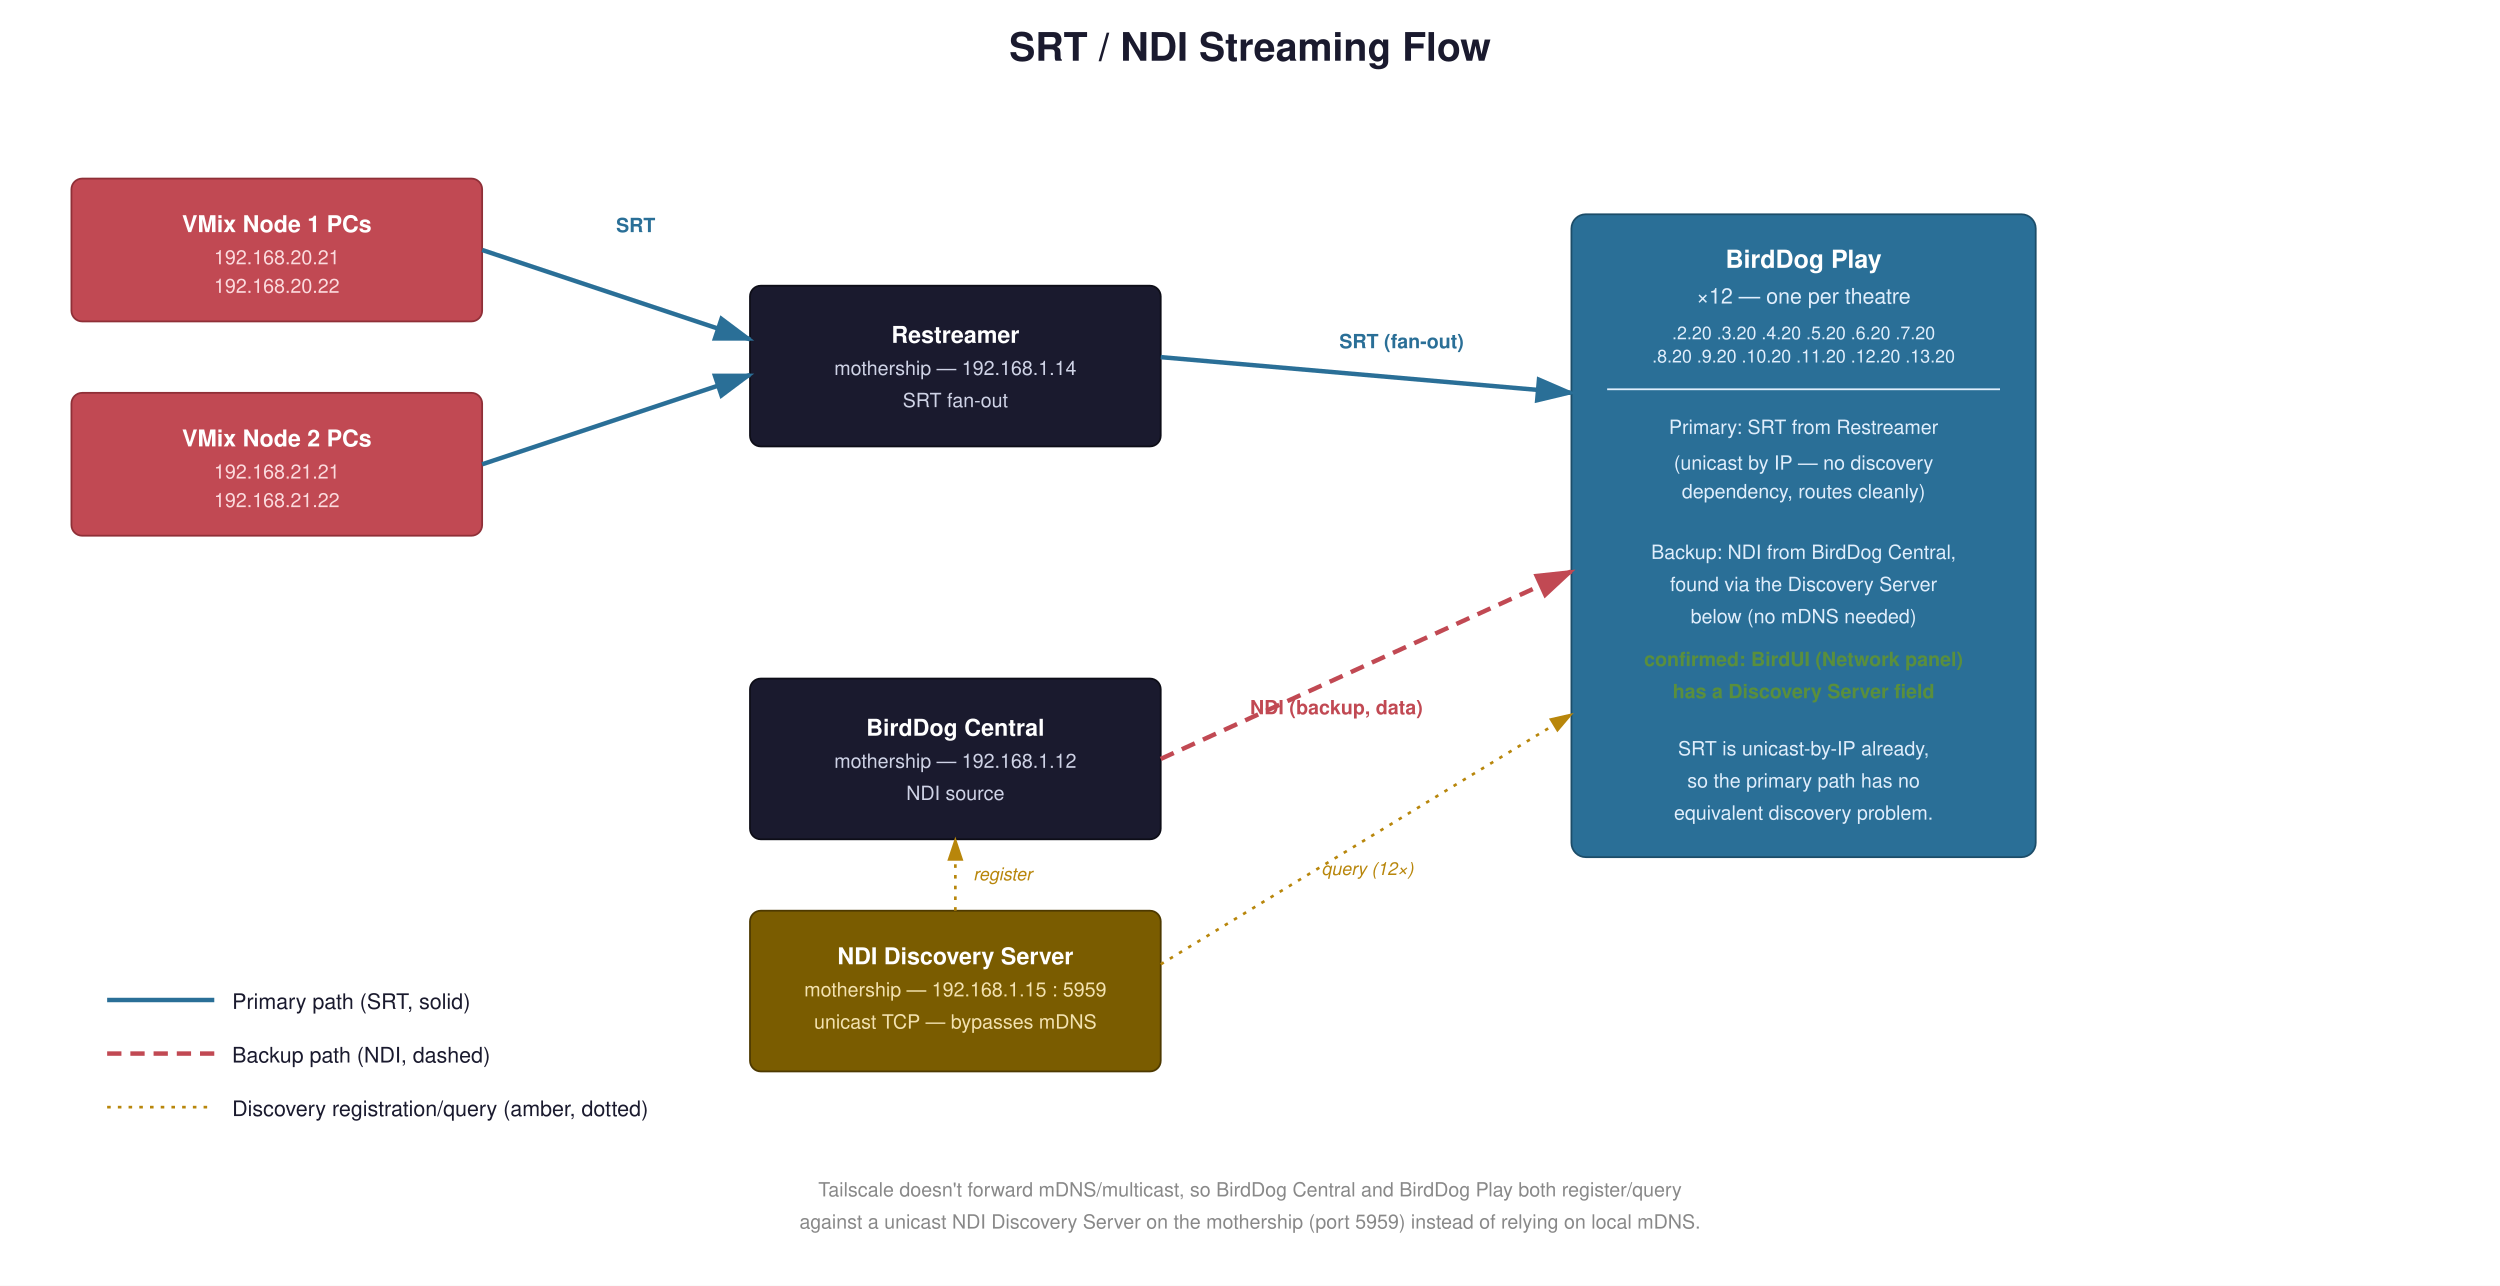
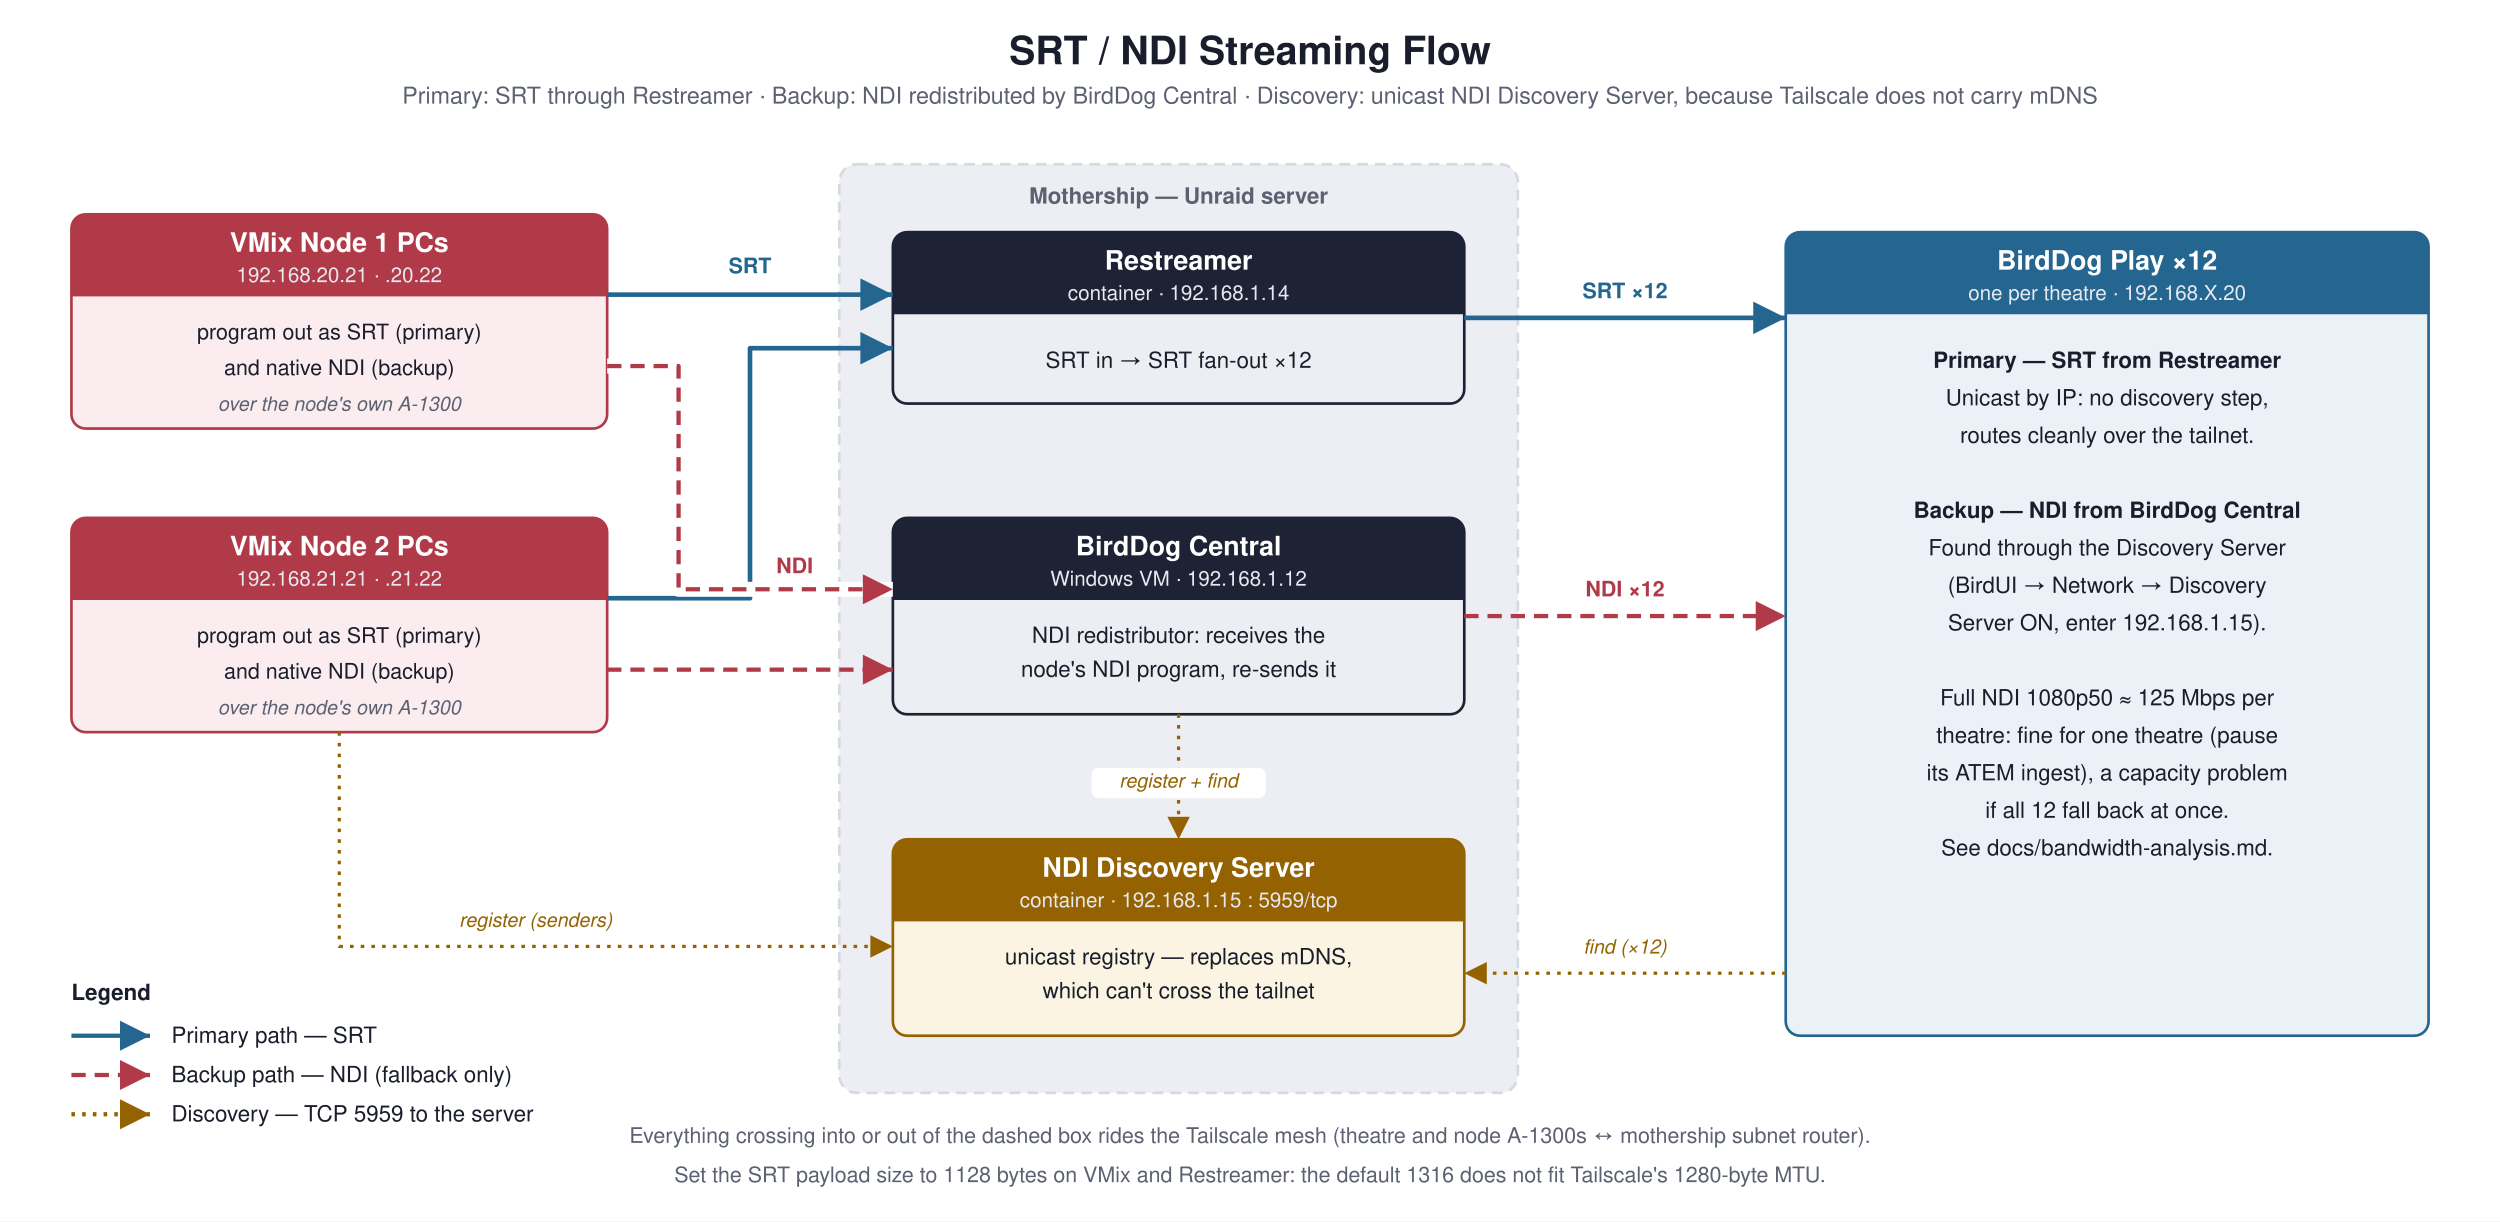
- <svg xmlns="http://www.w3.org/2000/svg" viewBox="0 0 1400 720" font-family="Helvetica, Arial, sans-serif">
-   <rect x="0" y="0" width="1400" height="720" fill="#ffffff" />
-   <text x="700" y="34" text-anchor="middle" font-size="22" font-weight="bold" fill="#1a1a2e">SRT / NDI Streaming Flow</text>
+ <svg xmlns="http://www.w3.org/2000/svg" viewBox="0 0 1400 684" width="1400" height="684" font-family="Helvetica, Arial, sans-serif">
  <defs>
-     <marker id="arrowSolid" markerWidth="10" markerHeight="10" refX="8" refY="3" orient="auto" markerUnits="strokeWidth">
-       <path d="M0,0 L0,6 L9,3 z" fill="#2a6f97" />
+     <marker id="m24668f" viewBox="0 0 10 10" refX="10" refY="5" markerWidth="7" markerHeight="7" orient="auto">
+       <path d="M0,0 L10,5 L0,10 z" fill="#24668f" />
    </marker>
-     <marker id="arrowDashed" markerWidth="10" markerHeight="10" refX="8" refY="3" orient="auto" markerUnits="strokeWidth">
-       <path d="M0,0 L0,6 L9,3 z" fill="#c14953" />
+     <marker id="m946200" viewBox="0 0 10 10" refX="10" refY="5" markerWidth="7" markerHeight="7" orient="auto">
+       <path d="M0,0 L10,5 L0,10 z" fill="#946200" />
    </marker>
-     <marker id="arrowAmber" markerWidth="10" markerHeight="10" refX="8" refY="3" orient="auto" markerUnits="strokeWidth">
-       <path d="M0,0 L0,6 L9,3 z" fill="#b8860b" />
+     <marker id="mb03a48" viewBox="0 0 10 10" refX="10" refY="5" markerWidth="7" markerHeight="7" orient="auto">
+       <path d="M0,0 L10,5 L0,10 z" fill="#b03a48" />
    </marker>
  </defs>
-   <rect x="40" y="100" width="230" height="80" rx="6" fill="#c14953" stroke="#8f2f37" />
-   <text x="155" y="130" text-anchor="middle" font-size="13" font-weight="bold" fill="#fff">VMix Node 1 PCs</text>
-   <text x="155" y="148" text-anchor="middle" font-size="11" fill="#fbdadd">192.168.20.21</text>
-   <text x="155" y="164" text-anchor="middle" font-size="11" fill="#fbdadd">192.168.20.22</text>
-   <rect x="40" y="220" width="230" height="80" rx="6" fill="#c14953" stroke="#8f2f37" />
-   <text x="155" y="250" text-anchor="middle" font-size="13" font-weight="bold" fill="#fff">VMix Node 2 PCs</text>
-   <text x="155" y="268" text-anchor="middle" font-size="11" fill="#fbdadd">192.168.21.21</text>
-   <text x="155" y="284" text-anchor="middle" font-size="11" fill="#fbdadd">192.168.21.22</text>
-   <rect x="420" y="160" width="230" height="90" rx="6" fill="#1a1a2e" stroke="#0d0d17" />
-   <text x="535" y="192" text-anchor="middle" font-size="13" font-weight="bold" fill="#fff">Restreamer</text>
-   <text x="535" y="210" text-anchor="middle" font-size="11" fill="#cfd3e6">mothership — 192.168.1.14</text>
-   <text x="535" y="228" text-anchor="middle" font-size="11" fill="#cfd3e6">SRT fan-out</text>
-   <rect x="420" y="380" width="230" height="90" rx="6" fill="#1a1a2e" stroke="#0d0d17" />
-   <text x="535" y="412" text-anchor="middle" font-size="13" font-weight="bold" fill="#fff">BirdDog Central</text>
-   <text x="535" y="430" text-anchor="middle" font-size="11" fill="#cfd3e6">mothership — 192.168.1.12</text>
-   <text x="535" y="448" text-anchor="middle" font-size="11" fill="#cfd3e6">NDI source</text>
-   <rect x="420" y="510" width="230" height="90" rx="6" fill="#7a5c00" stroke="#4d3900" />
-   <text x="535" y="540" text-anchor="middle" font-size="13" font-weight="bold" fill="#fff">NDI Discovery Server</text>
-   <text x="535" y="558" text-anchor="middle" font-size="11" fill="#f3e2b0">mothership — 192.168.1.15 : 5959</text>
-   <text x="535" y="576" text-anchor="middle" font-size="11" fill="#f3e2b0">unicast TCP — bypasses mDNS</text>
-   <rect x="880" y="120" width="260" height="360" rx="8" fill="#2a6f97" stroke="#1c4d69" />
-   <text x="1010" y="150" text-anchor="middle" font-size="14" font-weight="bold" fill="#fff">BirdDog Play</text>
-   <text x="1010" y="170" text-anchor="middle" font-size="12" fill="#e0eefc">×12 — one per theatre</text>
-   <text x="1010" y="190" text-anchor="middle" font-size="10" fill="#e0eefc">.2.20 .3.20 .4.20 .5.20 .6.20 .7.20</text>
-   <text x="1010" y="203" text-anchor="middle" font-size="10" fill="#e0eefc">.8.20 .9.20 .10.20 .11.20 .12.20 .13.20</text>
-   <line x1="900" y1="218" x2="1120" y2="218" stroke="#e0eefc" />
-   <text x="1010" y="243" text-anchor="middle" font-size="11" fill="#e0eefc">Primary: SRT from Restreamer</text>
-   <text x="1010" y="263" text-anchor="middle" font-size="11" fill="#e0eefc">(unicast by IP — no discovery</text>
-   <text x="1010" y="279" text-anchor="middle" font-size="11" fill="#e0eefc">dependency, routes cleanly)</text>
-   <text x="1010" y="313" text-anchor="middle" font-size="11" fill="#e0eefc">Backup: NDI from BirdDog Central,</text>
-   <text x="1010" y="331" text-anchor="middle" font-size="11" fill="#e0eefc">found via the Discovery Server</text>
-   <text x="1010" y="349" text-anchor="middle" font-size="11" fill="#e0eefc">below (no mDNS needed)</text>
-   <text x="1010" y="373" text-anchor="middle" font-size="11" fill="#5a8f3c" font-weight="bold">confirmed: BirdUI (Network panel)</text>
-   <text x="1010" y="391" text-anchor="middle" font-size="11" fill="#5a8f3c" font-weight="bold">has a Discovery Server field</text>
-   <text x="1010" y="423" text-anchor="middle" font-size="11" fill="#e0eefc">SRT is unicast-by-IP already,</text>
-   <text x="1010" y="441" text-anchor="middle" font-size="11" fill="#e0eefc">so the primary path has no</text>
-   <text x="1010" y="459" text-anchor="middle" font-size="11" fill="#e0eefc">equivalent discovery problem.</text>
-   <path d="M270,140 L420,190" fill="none" stroke="#2a6f97" stroke-width="2.5" marker-end="url(#arrowSolid)" />
-   <path d="M270,260 L420,210" fill="none" stroke="#2a6f97" stroke-width="2.5" marker-end="url(#arrowSolid)" />
-   <path d="M650,200 L880,220" fill="none" stroke="#2a6f97" stroke-width="2.5" marker-end="url(#arrowSolid)" />
-   <text x="345" y="130" font-size="11" fill="#2a6f97" font-weight="bold">SRT</text>
-   <text x="750" y="195" font-size="11" fill="#2a6f97" font-weight="bold">SRT (fan-out)</text>
-   <path d="M650,425 L880,320" fill="none" stroke="#c14953" stroke-width="2.5" stroke-dasharray="8,5" marker-end="url(#arrowDashed)" />
-   <text x="700" y="400" font-size="11" fill="#c14953" font-weight="bold">NDI (backup, data)</text>
-   <path d="M650,540 L880,400" fill="none" stroke="#b8860b" stroke-width="1.5" stroke-dasharray="2,4" marker-end="url(#arrowAmber)" />
-   <text x="740" y="490" font-size="10" fill="#b8860b" font-style="italic">query (12×)</text>
-   <path d="M535,510 L535,470" fill="none" stroke="#b8860b" stroke-width="1.5" stroke-dasharray="2,4" marker-end="url(#arrowAmber)" />
-   <text x="545" y="493" font-size="10" fill="#b8860b" font-style="italic">register</text>
-   <line x1="60" y1="560" x2="120" y2="560" stroke="#2a6f97" stroke-width="2.5" />
-   <text x="130" y="565" font-size="12" fill="#1a1a2e">Primary path (SRT, solid)</text>
-   <line x1="60" y1="590" x2="120" y2="590" stroke="#c14953" stroke-width="2.5" stroke-dasharray="8,5" />
-   <text x="130" y="595" font-size="12" fill="#1a1a2e">Backup path (NDI, dashed)</text>
-   <line x1="60" y1="620" x2="120" y2="620" stroke="#b8860b" stroke-width="1.5" stroke-dasharray="2,4" />
-   <text x="130" y="625" font-size="12" fill="#1a1a2e">Discovery registration/query (amber, dotted)</text>
-   <text x="700" y="670" text-anchor="middle" font-size="11" fill="#888">Tailscale doesn't forward mDNS/multicast, so BirdDog Central and BirdDog Play both register/query</text>
-   <text x="700" y="688" text-anchor="middle" font-size="11" fill="#888">against a unicast NDI Discovery Server on the mothership (port 5959) instead of relying on local mDNS.</text>
+   <rect width="1400" height="684" fill="#ffffff" />
+   <text x="700.0" y="36" text-anchor="middle" font-size="22" font-weight="bold" fill="#1a1d2b">SRT / NDI Streaming Flow</text>
+   <text x="700.0" y="58" text-anchor="middle" font-size="13" fill="#5b6170">Primary: SRT through Restreamer · Backup: NDI redistributed by BirdDog Central · Discovery: unicast NDI Discovery Server, because Tailscale does not carry mDNS</text>
+   <g>
+     <rect x="40" y="120" width="300" height="120" rx="8" fill="#fbedef" stroke="#b03a48" stroke-width="1.5" />
+     <path d="M40,166 V128 a8,8 0 0 1 8,-8 H332 a8,8 0 0 1 8,8 V166 Z" fill="#b03a48" />
+   </g>
+   <text x="190.0" y="141.0" font-size="15" fill="#ffffff" text-anchor="middle" font-weight="bold">VMix Node 1 PCs</text>
+   <text x="190.0" y="158.0" font-size="11.5" fill="#e6e9f0" text-anchor="middle">192.168.20.21 · .20.22</text>
+   <text x="190.0" y="190.0" font-size="12" fill="#1a1d2b" text-anchor="middle">program out as SRT (primary)</text>
+   <text x="190.0" y="210.0" font-size="12" fill="#1a1d2b" text-anchor="middle">and native NDI (backup)</text>
+   <text x="190.0" y="230.0" font-size="11" fill="#5b6170" text-anchor="middle" font-style="italic">over the node's own A-1300</text>
+   <g>
+     <rect x="40" y="290" width="300" height="120" rx="8" fill="#fbedef" stroke="#b03a48" stroke-width="1.5" />
+     <path d="M40,336 V298 a8,8 0 0 1 8,-8 H332 a8,8 0 0 1 8,8 V336 Z" fill="#b03a48" />
+   </g>
+   <text x="190.0" y="311.0" font-size="15" fill="#ffffff" text-anchor="middle" font-weight="bold">VMix Node 2 PCs</text>
+   <text x="190.0" y="328.0" font-size="11.5" fill="#e6e9f0" text-anchor="middle">192.168.21.21 · .21.22</text>
+   <text x="190.0" y="360.0" font-size="12" fill="#1a1d2b" text-anchor="middle">program out as SRT (primary)</text>
+   <text x="190.0" y="380.0" font-size="12" fill="#1a1d2b" text-anchor="middle">and native NDI (backup)</text>
+   <text x="190.0" y="400.0" font-size="11" fill="#5b6170" text-anchor="middle" font-style="italic">over the node's own A-1300</text>
+   <rect x="470.0" y="92.0" width="380.0" height="520.0" rx="10" fill="#eceef4" stroke="#d5d9e2" stroke-width="1.5" stroke-dasharray="6 4" />
+   <text x="660.0" y="114.0" font-size="12.5" fill="#5b6170" text-anchor="middle" font-weight="bold">Mothership — Unraid server</text>
+   <g>
+     <rect x="500" y="130" width="320" height="96" rx="8" fill="#eceef4" stroke="#1e2235" stroke-width="1.5" />
+     <path d="M500,176 V138 a8,8 0 0 1 8,-8 H812 a8,8 0 0 1 8,8 V176 Z" fill="#1e2235" />
+   </g>
+   <text x="660.0" y="151.0" font-size="15" fill="#ffffff" text-anchor="middle" font-weight="bold">Restreamer</text>
+   <text x="660.0" y="168.0" font-size="11.5" fill="#e6e9f0" text-anchor="middle">container · 192.168.1.14</text>
+   <text x="660.0" y="206.0" font-size="12.5" fill="#1a1d2b" text-anchor="middle">SRT in → SRT fan-out ×12</text>
+   <g>
+     <rect x="500" y="290" width="320" height="110" rx="8" fill="#eceef4" stroke="#1e2235" stroke-width="1.5" />
+     <path d="M500,336 V298 a8,8 0 0 1 8,-8 H812 a8,8 0 0 1 8,8 V336 Z" fill="#1e2235" />
+   </g>
+   <text x="660.0" y="311.0" font-size="15" fill="#ffffff" text-anchor="middle" font-weight="bold">BirdDog Central</text>
+   <text x="660.0" y="328.0" font-size="11.5" fill="#e6e9f0" text-anchor="middle">Windows VM · 192.168.1.12</text>
+   <text x="660.0" y="360.0" font-size="12.5" fill="#1a1d2b" text-anchor="middle">NDI redistributor: receives the</text>
+   <text x="660.0" y="379.0" font-size="12.5" fill="#1a1d2b" text-anchor="middle">node's NDI program, re-sends it</text>
+   <g>
+     <rect x="500" y="470" width="320" height="110" rx="8" fill="#fbf4e2" stroke="#946200" stroke-width="1.5" />
+     <path d="M500,516 V478 a8,8 0 0 1 8,-8 H812 a8,8 0 0 1 8,8 V516 Z" fill="#946200" />
+   </g>
+   <text x="660.0" y="491.0" font-size="15" fill="#ffffff" text-anchor="middle" font-weight="bold">NDI Discovery Server</text>
+   <text x="660.0" y="508.0" font-size="11.5" fill="#e6e9f0" text-anchor="middle">container · 192.168.1.15 : 5959/tcp</text>
+   <text x="660.0" y="540.0" font-size="12.5" fill="#1a1d2b" text-anchor="middle">unicast registry — replaces mDNS,</text>
+   <text x="660.0" y="559.0" font-size="12.5" fill="#1a1d2b" text-anchor="middle">which can't cross the tailnet</text>
+   <g>
+     <rect x="1000" y="130" width="360" height="450" rx="8" fill="#eaf2f8" stroke="#24668f" stroke-width="1.5" />
+     <path d="M1000,176 V138 a8,8 0 0 1 8,-8 H1352 a8,8 0 0 1 8,8 V176 Z" fill="#24668f" />
+   </g>
+   <text x="1180.0" y="151.0" font-size="15" fill="#ffffff" text-anchor="middle" font-weight="bold">BirdDog Play ×12</text>
+   <text x="1180.0" y="168.0" font-size="11.5" fill="#e6e9f0" text-anchor="middle">one per theatre · 192.168.X.20</text>
+   <text x="1180.0" y="206.0" font-size="12.5" fill="#1a1d2b" text-anchor="middle" font-weight="bold">Primary — SRT from Restreamer</text>
+   <text x="1180.0" y="227.0" font-size="12.5" fill="#1a1d2b" text-anchor="middle">Unicast by IP: no discovery step,</text>
+   <text x="1180.0" y="248.0" font-size="12.5" fill="#1a1d2b" text-anchor="middle">routes cleanly over the tailnet.</text>
+   <text x="1180.0" y="269.0" font-size="12.5" fill="#1a1d2b" text-anchor="middle" />
+   <text x="1180.0" y="290.0" font-size="12.5" fill="#1a1d2b" text-anchor="middle" font-weight="bold">Backup — NDI from BirdDog Central</text>
+   <text x="1180.0" y="311.0" font-size="12.5" fill="#1a1d2b" text-anchor="middle">Found through the Discovery Server</text>
+   <text x="1180.0" y="332.0" font-size="12.5" fill="#1a1d2b" text-anchor="middle">(BirdUI → Network → Discovery</text>
+   <text x="1180.0" y="353.0" font-size="12.5" fill="#1a1d2b" text-anchor="middle">Server ON, enter 192.168.1.15).</text>
+   <text x="1180.0" y="374.0" font-size="12.5" fill="#1a1d2b" text-anchor="middle" />
+   <text x="1180.0" y="395.0" font-size="12.5" fill="#1a1d2b" text-anchor="middle">Full NDI 1080p50 ≈ 125 Mbps per</text>
+   <text x="1180.0" y="416.0" font-size="12.5" fill="#1a1d2b" text-anchor="middle">theatre: fine for one theatre (pause</text>
+   <text x="1180.0" y="437.0" font-size="12.5" fill="#1a1d2b" text-anchor="middle">its ATEM ingest), a capacity problem</text>
+   <text x="1180.0" y="458.0" font-size="12.5" fill="#1a1d2b" text-anchor="middle">if all 12 fall back at once.</text>
+   <text x="1180.0" y="479.0" font-size="12.5" fill="#1a1d2b" text-anchor="middle">See docs/bandwidth-analysis.md.</text>
+   <path d="M340.0,165.0 L500.0,165.0" fill="none" stroke="#24668f" stroke-width="2.6" stroke-linejoin="round" marker-end="url(#m24668f)" />
+   <path d="M340.0,335.0 L420.0,335.0 L420.0,195.0 L500.0,195.0" fill="none" stroke="#24668f" stroke-width="2.6" stroke-linejoin="round" marker-end="url(#m24668f)" />
+   <rect x="404.6" y="141.0" width="30.9" height="18.0" rx="4" fill="#ffffff" />
+   <text x="420.0" y="153.0" font-size="12" fill="#24668f" text-anchor="middle" font-weight="bold">SRT</text>
+   <path d="M820.0,178.0 L1000.0,178.0" fill="none" stroke="#24668f" stroke-width="2.6" stroke-linejoin="round" marker-end="url(#m24668f)" />
+   <rect x="880.6" y="155.0" width="58.7" height="18.0" rx="4" fill="#ffffff" />
+   <text x="910.0" y="167.0" font-size="12" fill="#24668f" text-anchor="middle" font-weight="bold">SRT ×12</text>
+   <path d="M340.0,205.0 L380.0,205.0 L380.0,330.0 L500.0,330.0" fill="none" stroke="#ffffff" stroke-width="8.4" stroke-linejoin="round" />
+   <path d="M340.0,205.0 L380.0,205.0 L380.0,330.0 L500.0,330.0" fill="none" stroke="#b03a48" stroke-width="2.4" stroke-linejoin="round" stroke-dasharray="8 5" marker-end="url(#mb03a48)" />
+   <path d="M340.0,375.0 L500.0,375.0" fill="none" stroke="#b03a48" stroke-width="2.4" stroke-linejoin="round" stroke-dasharray="8 5" marker-end="url(#mb03a48)" />
+   <rect x="429.6" y="309.0" width="30.9" height="18.0" rx="4" fill="#ffffff" />
+   <text x="445.0" y="321.0" font-size="12" fill="#b03a48" text-anchor="middle" font-weight="bold">NDI</text>
+   <path d="M820.0,345.0 L1000.0,345.0" fill="none" stroke="#b03a48" stroke-width="2.4" stroke-linejoin="round" stroke-dasharray="8 5" marker-end="url(#mb03a48)" />
+   <rect x="880.6" y="322.0" width="58.7" height="18.0" rx="4" fill="#ffffff" />
+   <text x="910.0" y="334.0" font-size="12" fill="#b03a48" text-anchor="middle" font-weight="bold">NDI ×12</text>
+   <path d="M190.0,410.0 L190.0,530.0 L500.0,530.0" fill="none" stroke="#946200" stroke-width="1.8" stroke-linejoin="round" stroke-dasharray="2 4" marker-end="url(#m946200)" />
+   <rect x="242.5" y="508.0" width="114.9" height="17.0" rx="4" fill="#ffffff" />
+   <text x="300.0" y="519.0" font-size="11" fill="#946200" text-anchor="middle" font-style="italic">register (senders)</text>
+   <path d="M660.0,400.0 L660.0,470.0" fill="none" stroke="#946200" stroke-width="1.8" stroke-linejoin="round" stroke-dasharray="2 4" marker-end="url(#m946200)" />
+   <rect x="611.3" y="430.0" width="97.5" height="17.0" rx="4" fill="#ffffff" />
+   <text x="660.0" y="441.0" font-size="11" fill="#946200" text-anchor="middle" font-style="italic">register + find</text>
+   <path d="M1000.0,545.0 L820.0,545.0" fill="none" stroke="#946200" stroke-width="1.8" stroke-linejoin="round" stroke-dasharray="2 4" marker-end="url(#m946200)" />
+   <rect x="875.9" y="523.0" width="68.3" height="17.0" rx="4" fill="#ffffff" />
+   <text x="910.0" y="534.0" font-size="11" fill="#946200" text-anchor="middle" font-style="italic">find (×12)</text>
+   <text x="40.0" y="560.0" font-size="12.5" fill="#1a1d2b" font-weight="bold">Legend</text>
+   <path d="M40.0,580.0 L84.0,580.0" fill="none" stroke="#24668f" stroke-width="2.4" stroke-linejoin="round" marker-end="url(#m24668f)" />
+   <text x="96.0" y="584.0" font-size="12.5" fill="#1a1d2b">Primary path — SRT</text>
+   <path d="M40.0,602.0 L84.0,602.0" fill="none" stroke="#b03a48" stroke-width="2.4" stroke-linejoin="round" stroke-dasharray="8 5" marker-end="url(#mb03a48)" />
+   <text x="96.0" y="606.0" font-size="12.5" fill="#1a1d2b">Backup path — NDI (fallback only)</text>
+   <path d="M40.0,624.0 L84.0,624.0" fill="none" stroke="#946200" stroke-width="2.4" stroke-linejoin="round" stroke-dasharray="2 4" marker-end="url(#m946200)" />
+   <text x="96.0" y="628.0" font-size="12.5" fill="#1a1d2b">Discovery — TCP 5959 to the server</text>
+   <text x="700.0" y="640.0" font-size="12" fill="#5b6170" text-anchor="middle">Everything crossing into or out of the dashed box rides the Tailscale mesh (theatre and node A-1300s ↔ mothership subnet router).</text>
+   <text x="700.0" y="662.0" font-size="12" fill="#5b6170" text-anchor="middle">Set the SRT payload size to 1128 bytes on VMix and Restreamer: the default 1316 does not fit Tailscale's 1280-byte MTU.</text>
</svg>
